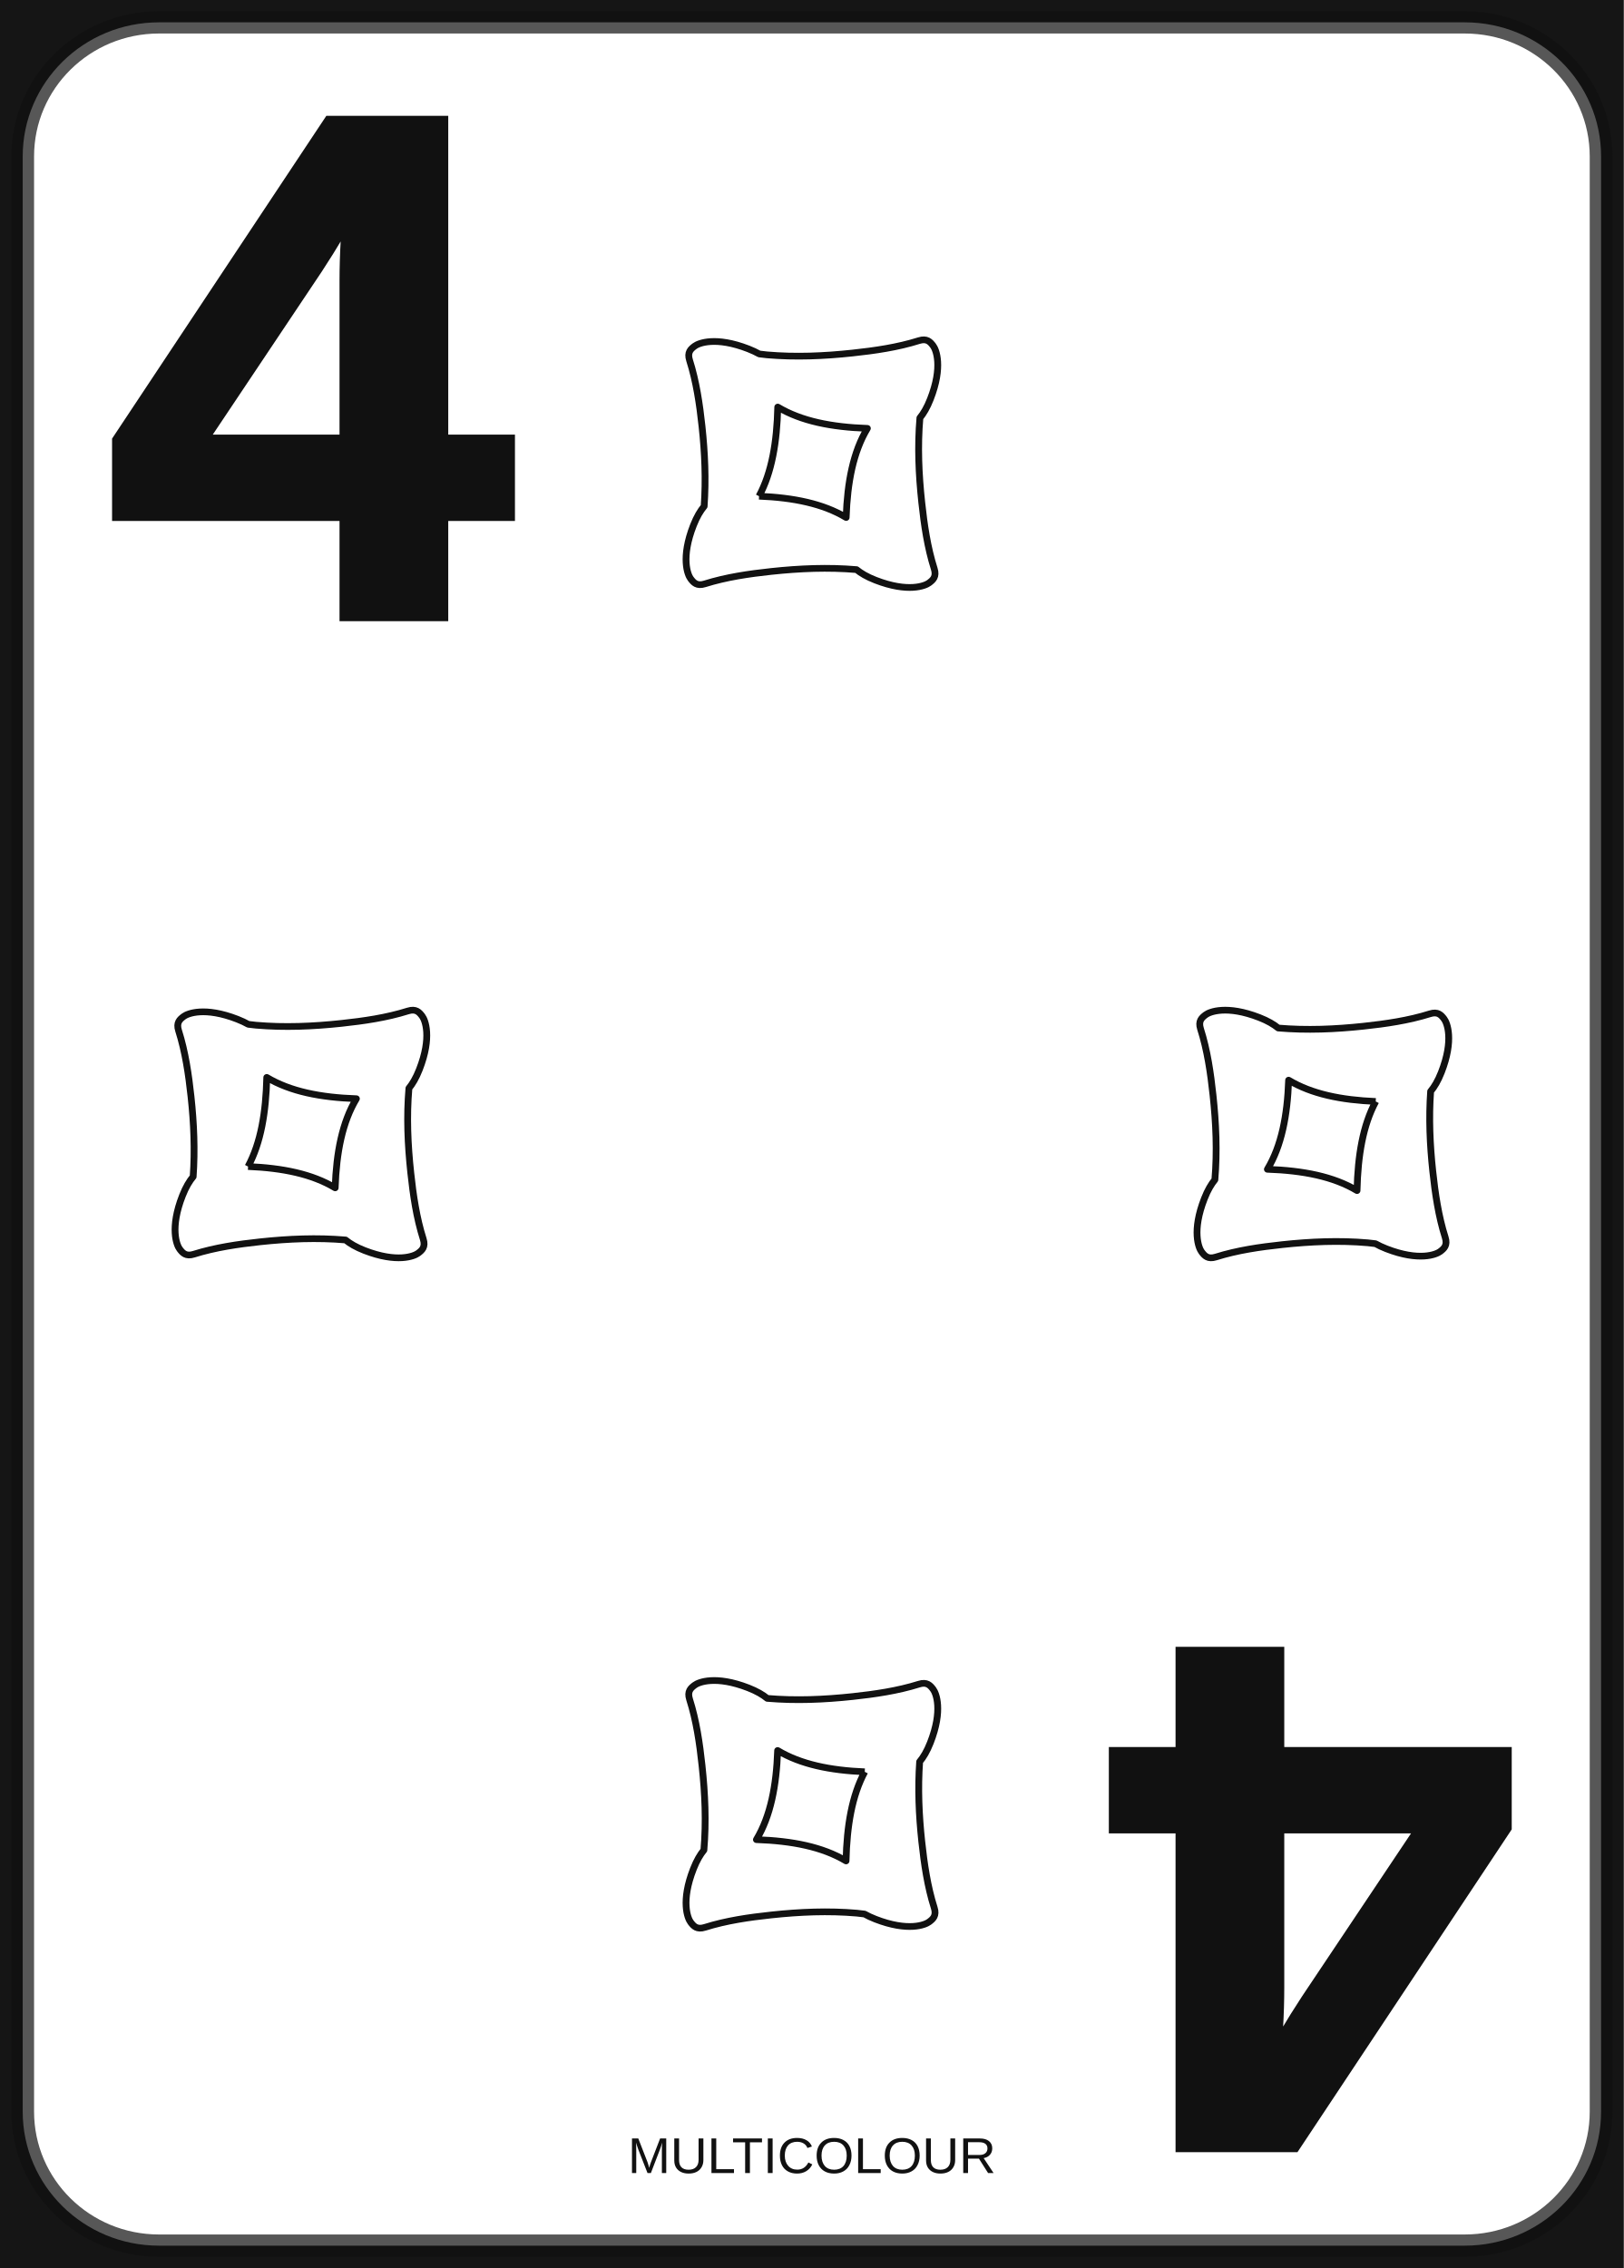
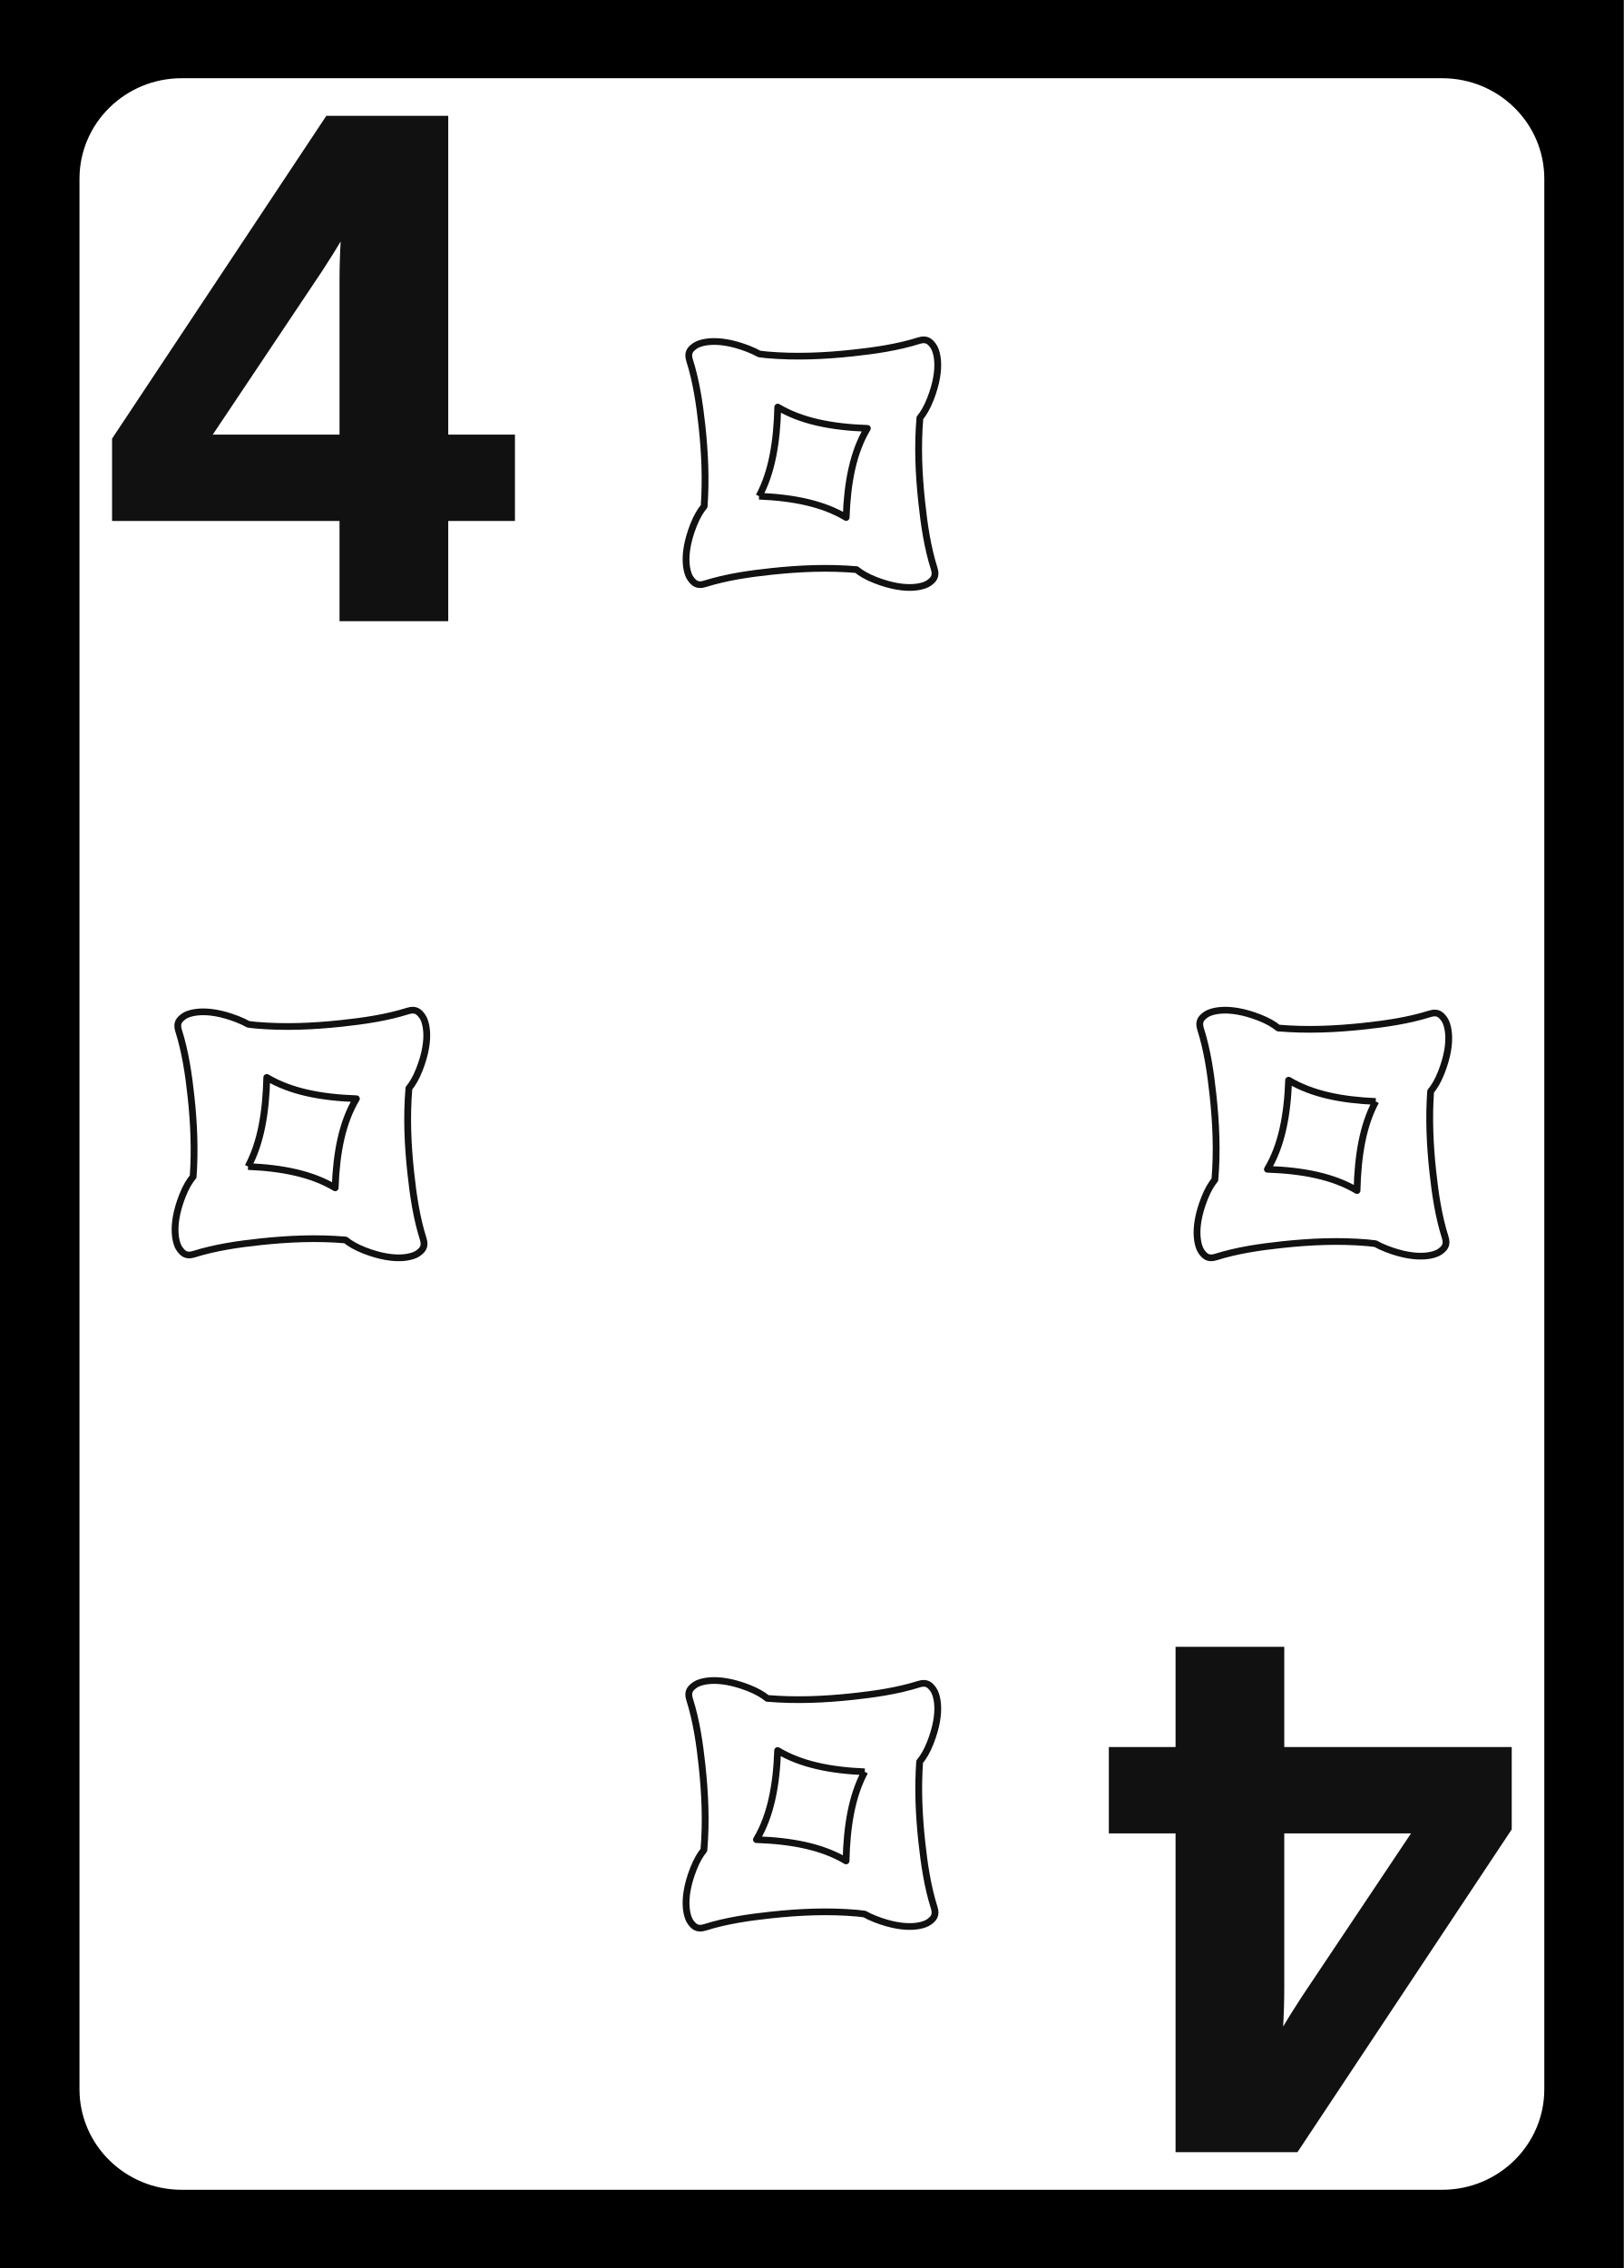
<svg xmlns="http://www.w3.org/2000/svg" width="63mm" height="88mm" viewBox="0 0 286 406" preserveAspectRatio="none" role="img" aria-labelledby="title">
  <defs>
    <linearGradient id="rainbow" x1="0" y1="0" x2="1" y2="1">
      <stop offset="0" stop-color="#ff3535" />
      <stop offset=".25" stop-color="#ffdf00" />
      <stop offset=".5" stop-color="#02ca00" />
      <stop offset=".75" stop-color="#1683ff" />
      <stop offset="1" stop-color="#ae46df" />
    </linearGradient>
  </defs>
-   <rect width="286" height="406" fill="#151515" />
-   <rect x="4" y="4" width="278" height="398" rx="24" fill="white" />
-   <rect x="4" y="4" width="278" height="398" rx="24" fill="#111" fill-opacity="0" stroke="#111" stroke-opacity=".7" stroke-width="4" />
+   <rect width="286" height="406" fill="#000" />
+   <rect x="14" y="14" width="258" height="378" rx="18" fill="white" />
+   <rect x="14" y="14" width="258" height="378" rx="18" fill="#111" fill-opacity="0" />
  <text x="19" y="110" font-family="Arial,Helvetica,sans-serif" font-size="128" font-weight="700" fill="#111" stroke="#111" stroke-width="2.4" paint-order="stroke fill">4</text>
  <g transform="translate(286 406) rotate(180)">
    <text x="19" y="110" font-family="Arial,Helvetica,sans-serif" font-size="128" font-weight="700" fill="#111" stroke="#111" stroke-width="2.4" paint-order="stroke fill">4</text>
  </g>
  <g transform="translate(143 83) rotate(0) scale(0.4)">
    <path d="M-23.281 14.563C-17.64 3.904 -15.397 -9.591 -15.033 -25.325C-4.63 -18.997 8.713 -16.345 24.43 -15.792C18.217 -5.273 15.623 8.216 15.083 24.097C4.925 17.896 -8.029 15.206 -23.281 14.563M48.383 17.425C47.039 4.788 46.493 -7.81 47.56 -20.479C49.118 -22.406 50.708 -25.083 52.159 -28.855C57.788 -43.425 54.691 -51.019 53.39 -52.761C52.09 -54.51 50.664 -56.189 47.127 -55.057C37.729 -52.042 27.659 -50.567 17.878 -49.505C5.339 -48.144 -7.174 -47.584 -19.763 -48.691C-20.856 -48.786 -22.012 -48.932 -23.168 -49.092C-24.538 -49.874 -26.121 -50.644 -27.986 -51.381C-42.378 -57.073 -49.879 -53.938 -51.6 -52.621C-53.328 -51.305 -54.986 -49.861 -53.868 -46.287C-50.891 -36.773 -49.433 -26.572 -48.384 -16.682C-47.121 -4.758 -46.612 7.141 -47.448 19.085C-49.044 21.018 -50.671 23.727 -52.16 27.588C-57.788 42.158 -54.691 49.758 -53.385 51.501C-52.084 53.249 -50.664 54.928 -47.128 53.79C-37.73 50.782 -27.66 49.3 -17.885 48.238C-5.371 46.883 7.111 46.33 19.656 47.424C21.566 49.014 24.223 50.636 27.98 52.124C42.372 57.816 49.879 54.681 51.594 53.364C53.327 52.047 54.98 50.604 53.868 47.03C50.884 37.516 49.426 27.314 48.383 17.425Z" fill="#fff" stroke="#111" stroke-width="3" stroke-linejoin="round" />
  </g>
  <g transform="translate(143 323) rotate(180) scale(0.4)">
    <path d="M-23.281 14.563C-17.64 3.904 -15.397 -9.591 -15.033 -25.325C-4.63 -18.997 8.713 -16.345 24.43 -15.792C18.217 -5.273 15.623 8.216 15.083 24.097C4.925 17.896 -8.029 15.206 -23.281 14.563M48.383 17.425C47.039 4.788 46.493 -7.81 47.56 -20.479C49.118 -22.406 50.708 -25.083 52.159 -28.855C57.788 -43.425 54.691 -51.019 53.39 -52.761C52.09 -54.51 50.664 -56.189 47.127 -55.057C37.729 -52.042 27.659 -50.567 17.878 -49.505C5.339 -48.144 -7.174 -47.584 -19.763 -48.691C-20.856 -48.786 -22.012 -48.932 -23.168 -49.092C-24.538 -49.874 -26.121 -50.644 -27.986 -51.381C-42.378 -57.073 -49.879 -53.938 -51.6 -52.621C-53.328 -51.305 -54.986 -49.861 -53.868 -46.287C-50.891 -36.773 -49.433 -26.572 -48.384 -16.682C-47.121 -4.758 -46.612 7.141 -47.448 19.085C-49.044 21.018 -50.671 23.727 -52.16 27.588C-57.788 42.158 -54.691 49.758 -53.385 51.501C-52.084 53.249 -50.664 54.928 -47.128 53.79C-37.73 50.782 -27.66 49.3 -17.885 48.238C-5.371 46.883 7.111 46.33 19.656 47.424C21.566 49.014 24.223 50.636 27.98 52.124C42.372 57.816 49.879 54.681 51.594 53.364C53.327 52.047 54.98 50.604 53.868 47.03C50.884 37.516 49.426 27.314 48.383 17.425Z" fill="#fff" stroke="#111" stroke-width="3" stroke-linejoin="round" />
  </g>
  <g transform="translate(53 203) rotate(0) scale(0.4)">
    <path d="M-23.281 14.563C-17.64 3.904 -15.397 -9.591 -15.033 -25.325C-4.63 -18.997 8.713 -16.345 24.43 -15.792C18.217 -5.273 15.623 8.216 15.083 24.097C4.925 17.896 -8.029 15.206 -23.281 14.563M48.383 17.425C47.039 4.788 46.493 -7.81 47.56 -20.479C49.118 -22.406 50.708 -25.083 52.159 -28.855C57.788 -43.425 54.691 -51.019 53.39 -52.761C52.09 -54.51 50.664 -56.189 47.127 -55.057C37.729 -52.042 27.659 -50.567 17.878 -49.505C5.339 -48.144 -7.174 -47.584 -19.763 -48.691C-20.856 -48.786 -22.012 -48.932 -23.168 -49.092C-24.538 -49.874 -26.121 -50.644 -27.986 -51.381C-42.378 -57.073 -49.879 -53.938 -51.6 -52.621C-53.328 -51.305 -54.986 -49.861 -53.868 -46.287C-50.891 -36.773 -49.433 -26.572 -48.384 -16.682C-47.121 -4.758 -46.612 7.141 -47.448 19.085C-49.044 21.018 -50.671 23.727 -52.16 27.588C-57.788 42.158 -54.691 49.758 -53.385 51.501C-52.084 53.249 -50.664 54.928 -47.128 53.79C-37.73 50.782 -27.66 49.3 -17.885 48.238C-5.371 46.883 7.111 46.33 19.656 47.424C21.566 49.014 24.223 50.636 27.98 52.124C42.372 57.816 49.879 54.681 51.594 53.364C53.327 52.047 54.98 50.604 53.868 47.03C50.884 37.516 49.426 27.314 48.383 17.425Z" fill="#fff" stroke="#111" stroke-width="3" stroke-linejoin="round" />
  </g>
  <g transform="translate(233 203) rotate(180) scale(0.4)">
    <path d="M-23.281 14.563C-17.64 3.904 -15.397 -9.591 -15.033 -25.325C-4.63 -18.997 8.713 -16.345 24.43 -15.792C18.217 -5.273 15.623 8.216 15.083 24.097C4.925 17.896 -8.029 15.206 -23.281 14.563M48.383 17.425C47.039 4.788 46.493 -7.81 47.56 -20.479C49.118 -22.406 50.708 -25.083 52.159 -28.855C57.788 -43.425 54.691 -51.019 53.39 -52.761C52.09 -54.51 50.664 -56.189 47.127 -55.057C37.729 -52.042 27.659 -50.567 17.878 -49.505C5.339 -48.144 -7.174 -47.584 -19.763 -48.691C-20.856 -48.786 -22.012 -48.932 -23.168 -49.092C-24.538 -49.874 -26.121 -50.644 -27.986 -51.381C-42.378 -57.073 -49.879 -53.938 -51.6 -52.621C-53.328 -51.305 -54.986 -49.861 -53.868 -46.287C-50.891 -36.773 -49.433 -26.572 -48.384 -16.682C-47.121 -4.758 -46.612 7.141 -47.448 19.085C-49.044 21.018 -50.671 23.727 -52.16 27.588C-57.788 42.158 -54.691 49.758 -53.385 51.501C-52.084 53.249 -50.664 54.928 -47.128 53.79C-37.73 50.782 -27.66 49.3 -17.885 48.238C-5.371 46.883 7.111 46.33 19.656 47.424C21.566 49.014 24.223 50.636 27.98 52.124C42.372 57.816 49.879 54.681 51.594 53.364C53.327 52.047 54.98 50.604 53.868 47.03C50.884 37.516 49.426 27.314 48.383 17.425Z" fill="#fff" stroke="#111" stroke-width="3" stroke-linejoin="round" />
  </g>
-   <text x="143" y="389" font-family="Arial,sans-serif" font-size="9" text-anchor="middle" fill="#111">MULTICOLOUR</text>
</svg>
